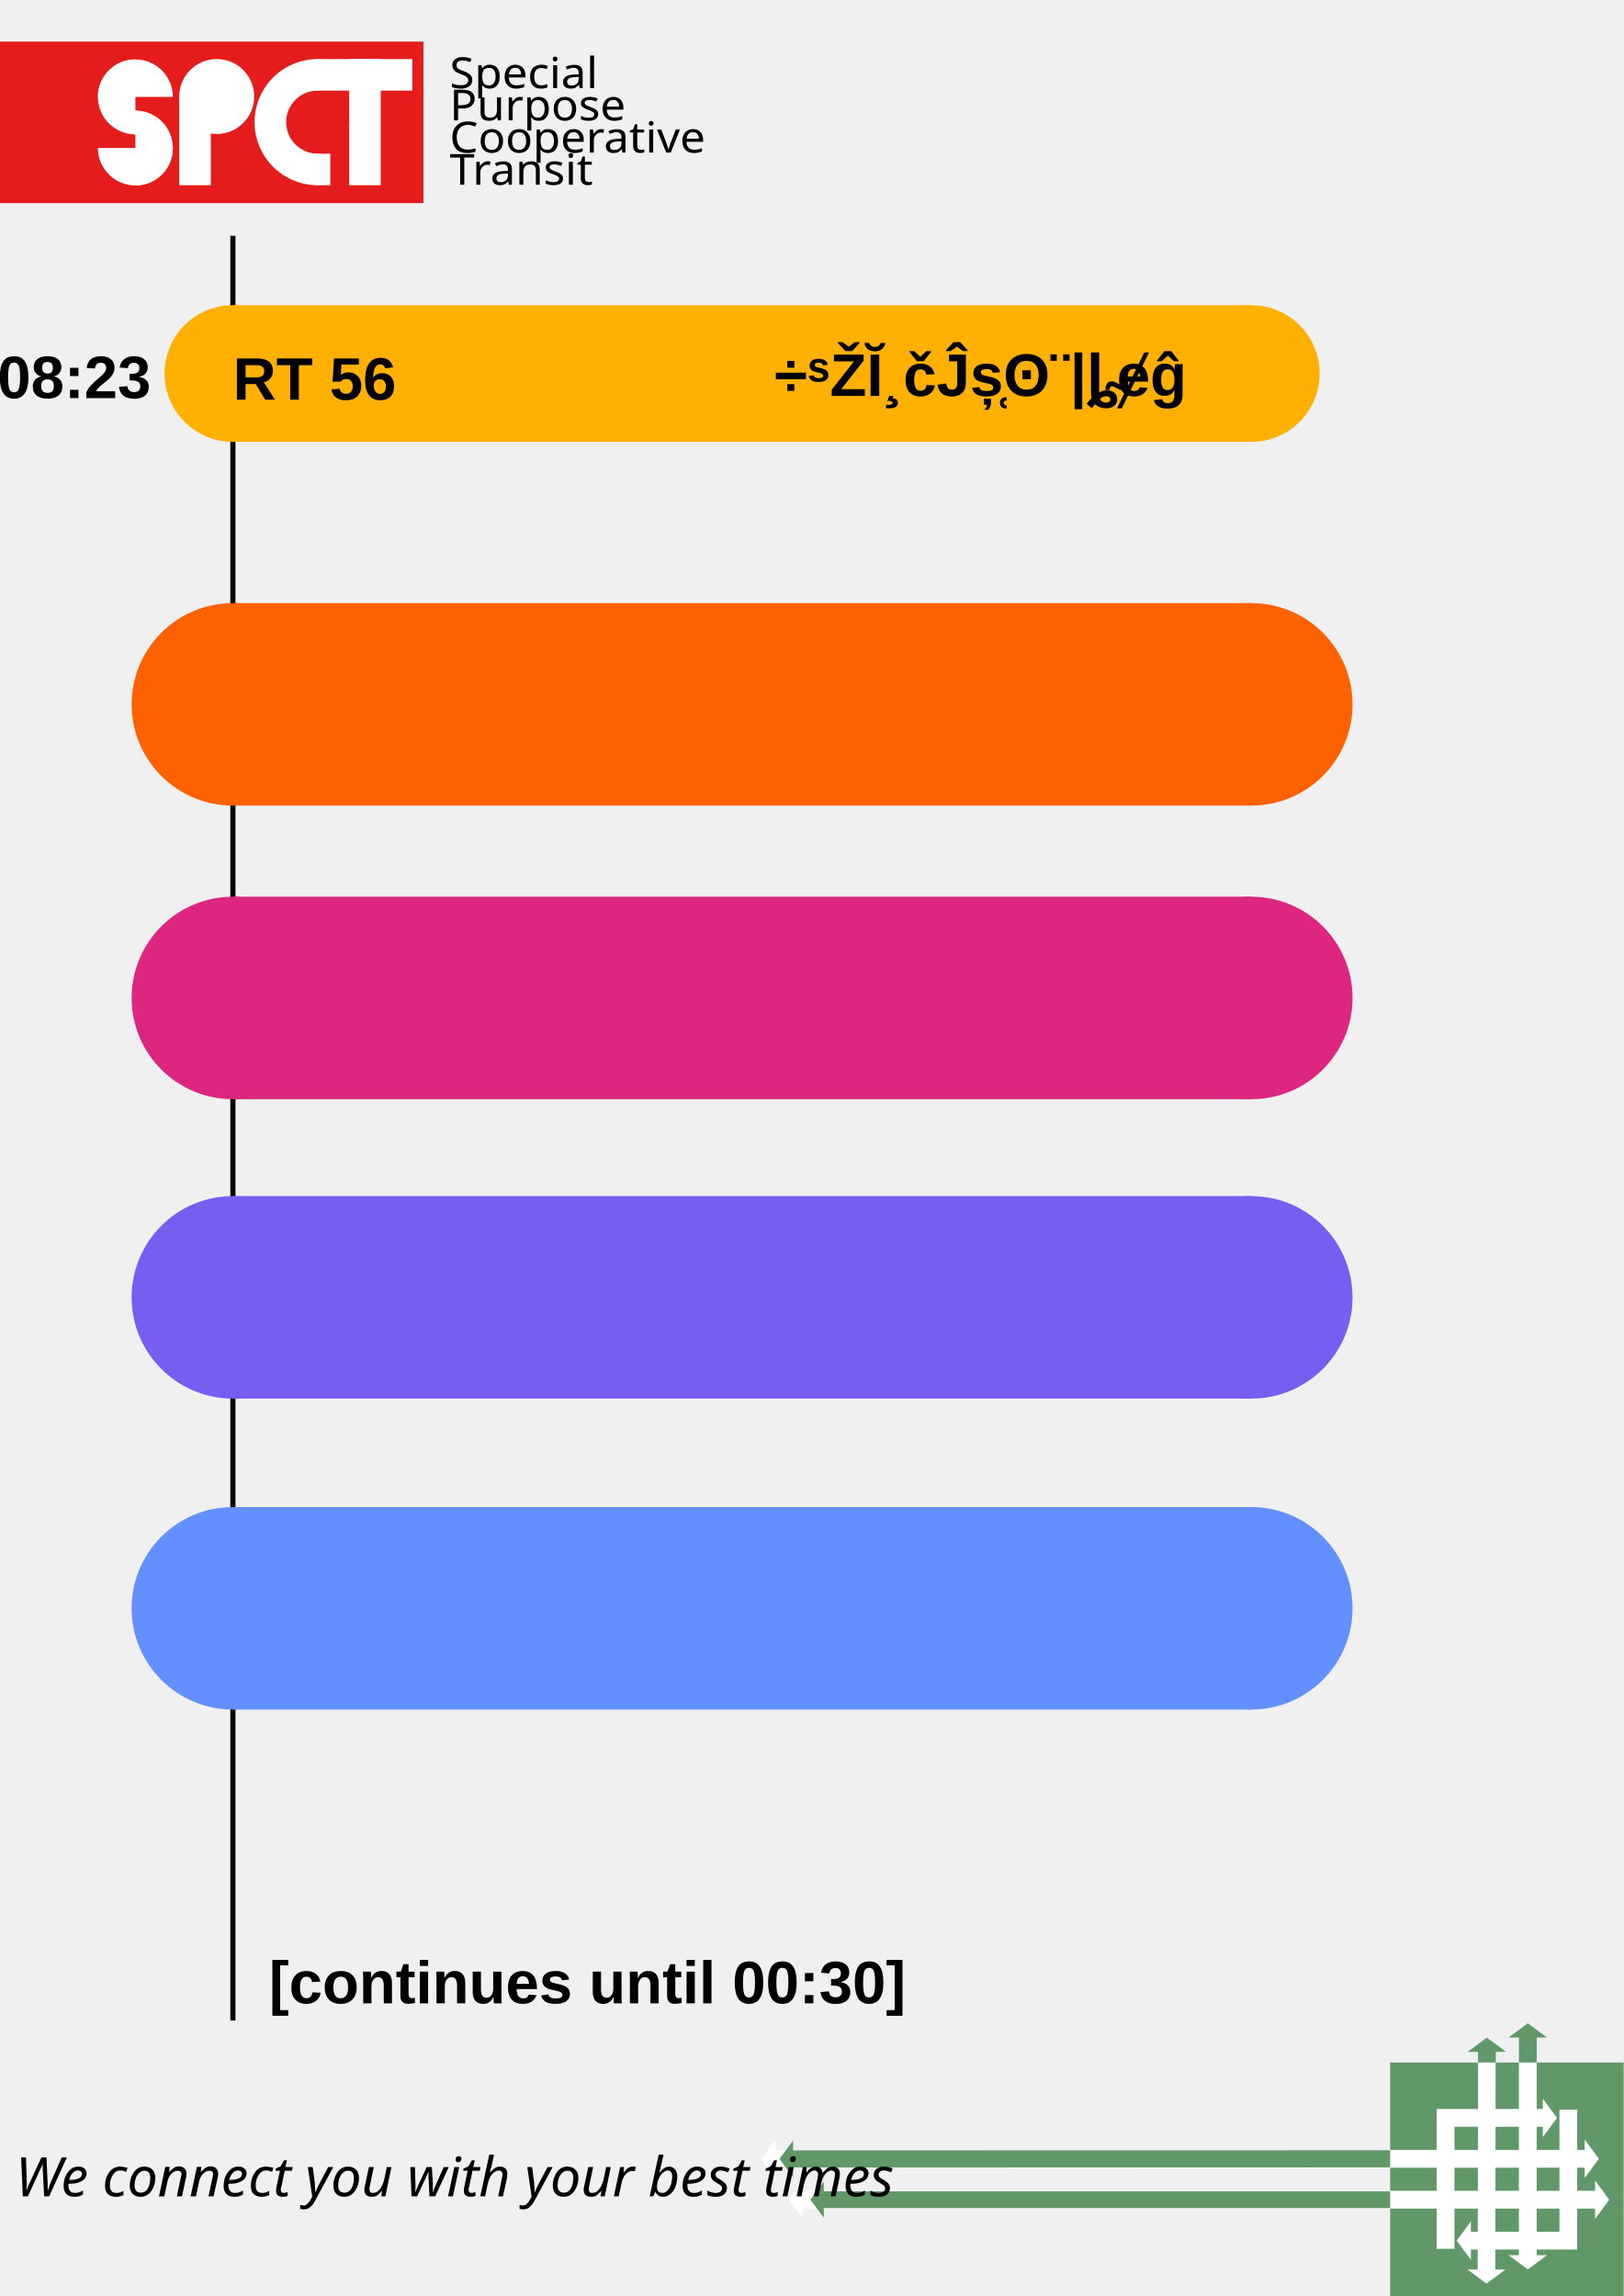
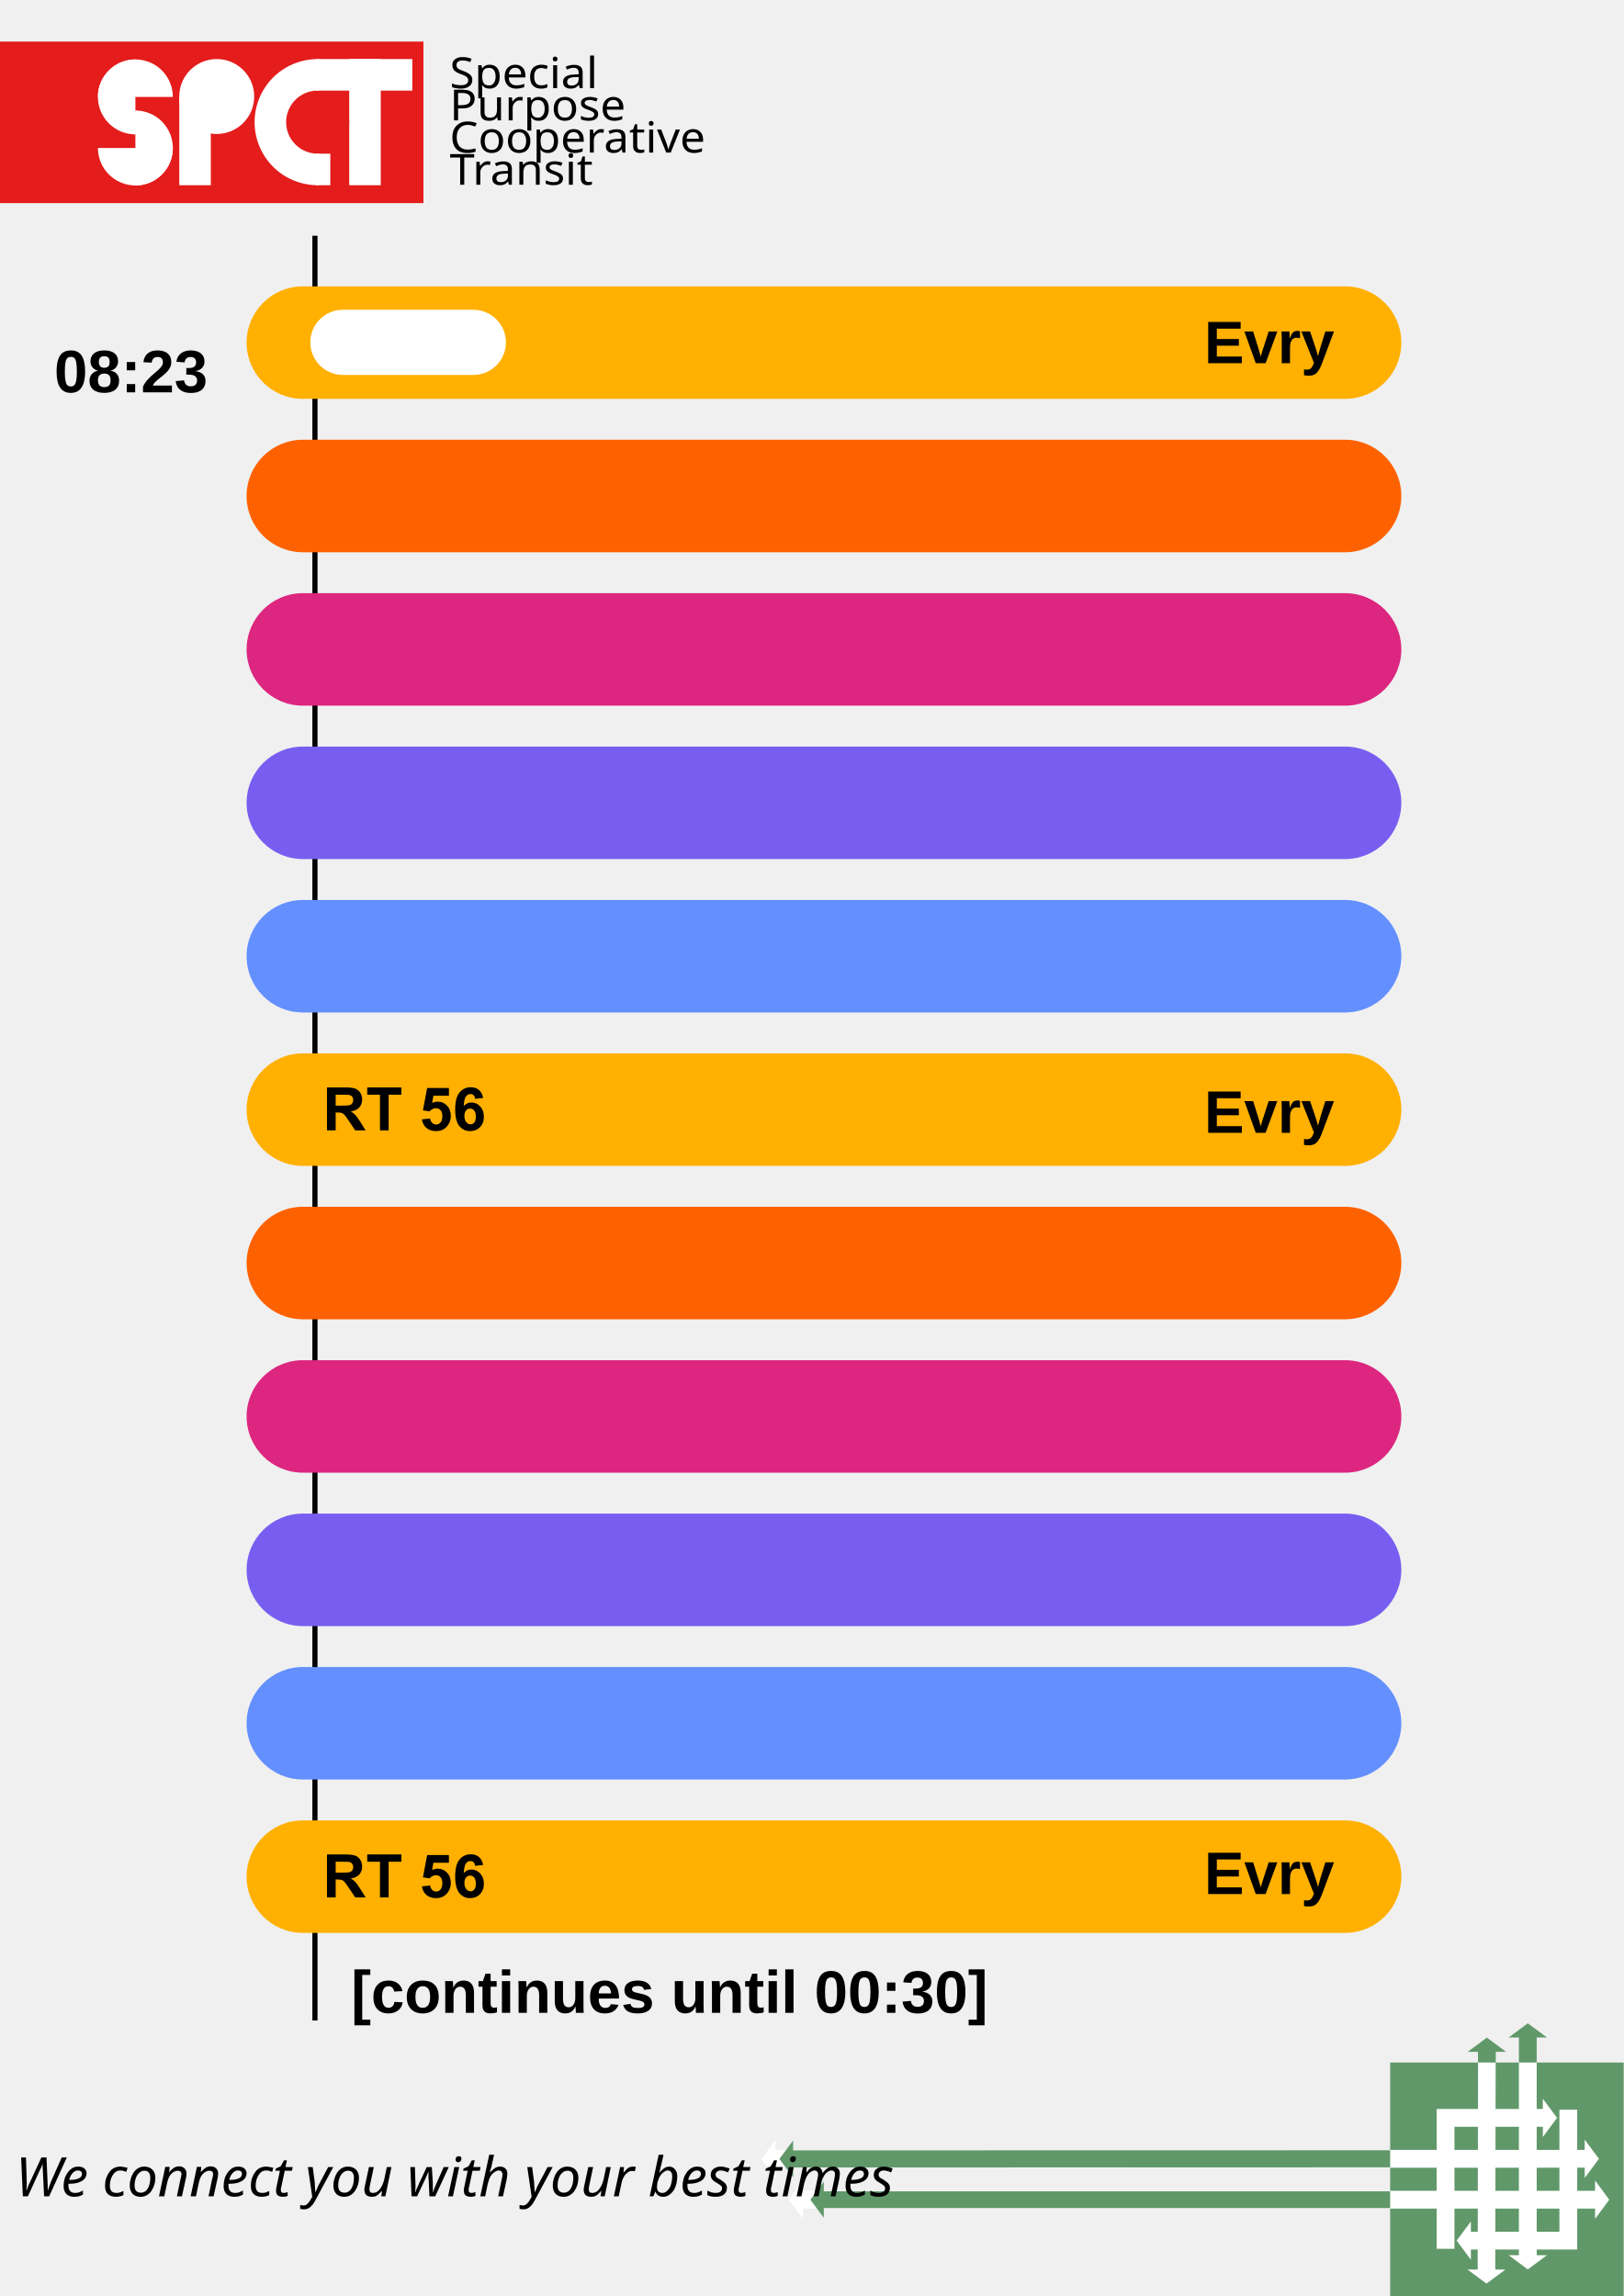
- <svg xmlns="http://www.w3.org/2000/svg" xmlns:xlink="http://www.w3.org/1999/xlink" width="210mm" height="297mm" viewBox="0 0 210 297" version="1.1" id="svg1">
+ <svg xmlns="http://www.w3.org/2000/svg" width="210mm" height="297mm" viewBox="0 0 210 297" version="1.1" id="svg1">
  <defs id="defs1">
    <rect x="167.5" y="889.5" width="333.5" height="48" id="rect20" />
    <rect x="113.844" y="169" width="138.656" height="34.5" id="rect19" />
    <rect x="82.093" y="172.212" width="164.407" height="43.809" id="rect18" />
    <rect x="133.898" y="155.887" width="224.602" height="40.363" id="rect17" />
-     <linearGradient id="swatch44">
+     <linearGradient id="swatch44" gradientTransform="scale(0.2645833)">
      <stop style="stop-color:#648fff;stop-opacity:1;" offset="0" id="stop44" />
    </linearGradient>
    <linearGradient id="swatch39">
      <stop style="stop-color:#785ef0;stop-opacity:1;" offset="0" id="stop39" />
    </linearGradient>
    <linearGradient id="swatch34">
      <stop style="stop-color:#dc267f;stop-opacity:1;" offset="0" id="stop34" />
    </linearGradient>
-     <linearGradient id="swatch28">
+     <linearGradient id="swatch28" gradientTransform="translate(31.83883,618.7959)">
      <stop style="stop-color:#fe6100;stop-opacity:1;" offset="0" id="stop28" />
    </linearGradient>
-     <linearGradient id="swatch23">
+     <linearGradient id="swatch23" gradientTransform="translate(0,731.7846)">
      <stop style="stop-color:#ffb000;stop-opacity:1;" offset="0" id="stop23" />
    </linearGradient>
    <marker style="overflow:visible" id="Triangle" refX="0" refY="0" orient="auto-start-reverse" markerWidth="0.15" markerHeight="0.35" viewBox="0 0 1 1" preserveAspectRatio="none">
      <path transform="scale(0.5)" style="fill:context-stroke;fill-rule:evenodd;stroke:context-stroke;stroke-width:1pt" d="M 5.77,0 -2.88,5 V -5 Z" id="path135" />
    </marker>
    <rect x="638.89" y="353.353" width="85.066" height="83.877" id="rect5" />
    <rect x="0" y="0" width="170.728" height="81.051" id="rect4" />
    <rect x="540.142" y="136.66" width="582.378" height="458.805" id="rect3" />
    <rect x="458.645" y="136.66" width="593.085" height="451.666" id="rect1" />
-     <linearGradient xlink:href="#swatch23" id="linearGradient23" x1="17.025" y1="52.572" x2="43.217" y2="52.572" gradientUnits="userSpaceOnUse" gradientTransform="matrix(0.675,0,0,0.675,9.789415,12.82961)" />
-     <linearGradient xlink:href="#swatch23" id="linearGradient24" x1="30.121" y1="52.572" x2="161.832" y2="52.572" gradientUnits="userSpaceOnUse" gradientTransform="matrix(1,0,0,0.7821428,0,8.600066)" />
-     <linearGradient xlink:href="#swatch28" id="linearGradient28" x1="17.025" y1="91.112" x2="43.217" y2="91.112" gradientUnits="userSpaceOnUse" />
-     <linearGradient xlink:href="#swatch28" id="linearGradient29" x1="148.735" y1="91.112" x2="174.928" y2="91.112" gradientUnits="userSpaceOnUse" />
-     <linearGradient xlink:href="#swatch28" id="linearGradient30" x1="30.121" y1="91.112" x2="161.832" y2="91.112" gradientUnits="userSpaceOnUse" />
-     <linearGradient xlink:href="#swatch34" id="linearGradient34" x1="148.735" y1="129.091" x2="174.928" y2="129.091" gradientUnits="userSpaceOnUse" />
-     <linearGradient xlink:href="#swatch34" id="linearGradient35" x1="30.121" y1="129.091" x2="161.832" y2="129.091" gradientUnits="userSpaceOnUse" />
-     <linearGradient xlink:href="#swatch34" id="linearGradient36" x1="17.025" y1="129.091" x2="43.217" y2="129.091" gradientUnits="userSpaceOnUse" />
-     <linearGradient xlink:href="#swatch39" id="linearGradient39" x1="30.121" y1="167.819" x2="161.832" y2="167.819" gradientUnits="userSpaceOnUse" />
-     <linearGradient xlink:href="#swatch39" id="linearGradient40" x1="148.735" y1="167.819" x2="174.928" y2="167.819" gradientUnits="userSpaceOnUse" />
-     <linearGradient xlink:href="#swatch39" id="linearGradient41" x1="17.025" y1="167.819" x2="43.217" y2="167.819" gradientUnits="userSpaceOnUse" />
-     <linearGradient xlink:href="#swatch44" id="linearGradient44" x1="30.121" y1="208.043" x2="161.832" y2="208.043" gradientUnits="userSpaceOnUse" />
-     <linearGradient xlink:href="#swatch44" id="linearGradient45" x1="148.735" y1="208.043" x2="174.928" y2="208.043" gradientUnits="userSpaceOnUse" />
-     <linearGradient xlink:href="#swatch44" id="linearGradient46" x1="17.025" y1="208.043" x2="43.217" y2="208.043" gradientUnits="userSpaceOnUse" />
-     <linearGradient xlink:href="#swatch23" id="linearGradient47" gradientUnits="userSpaceOnUse" gradientTransform="matrix(0.675,0,0,0.675,141.4998,12.82961)" x1="17.025" y1="52.572" x2="43.217" y2="52.572" />
+     <filter style="color-interpolation-filters:sRGB;" id="filter64" x="0" y="0" width="1.02" height="1.07">
+       <feFlood result="flood" in="SourceGraphic" flood-opacity="0.502" flood-color="rgb(0,0,0)" id="feFlood63" />
+       <feGaussianBlur result="blur" in="SourceGraphic" stdDeviation="0" id="feGaussianBlur63" />
+       <feOffset result="offset" in="blur" dx="1.5" dy="1.5" id="feOffset63" />
+       <feComposite result="comp1" operator="in" in="flood" in2="offset" id="feComposite63" />
+       <feComposite result="comp2" operator="over" in="SourceGraphic" in2="comp1" id="feComposite64" />
+     </filter>
+     <rect x="133.898" y="155.887" width="224.602" height="40.363" id="rect79" />
+     <rect x="133.898" y="155.887" width="224.602" height="40.363" id="rect80" />
  </defs>
  <g id="layer1">
    <text xml:space="preserve" transform="scale(0.2645833)" id="text1" style="font-size:40px;line-height:1.25;font-family:Bahnschrift;-inkscape-font-specification:'Bahnschrift, @wght=700,wdth=87';font-variation-settings:'wdth' 87, 'wght' 700;letter-spacing:0px;word-spacing:0px;white-space:pre;shape-inside:url(#rect1);display:inline" />
    <text xml:space="preserve" style="font-size:10.583px;line-height:1.25;font-family:Bahnschrift;-inkscape-font-specification:'Bahnschrift, @wght=700,wdth=87';font-variation-settings:'wdth' 87, 'wght' 700;letter-spacing:0px;word-spacing:0px;stroke-width:0.265" x="212.323" y="65.633" id="text2">
      <tspan id="tspan2" style="stroke-width:0.265" x="212.323" y="65.633" />
    </text>
    <path style="fill:none;fill-opacity:1;stroke:none;stroke-width:0.265;stroke-linecap:butt;stroke-linejoin:miter;stroke-dasharray:none;stroke-opacity:1" d="M 100.948,18.378 183.271,160.936 H 297 V 18.378 Z" id="path3" />
    <text xml:space="preserve" id="text4" style="font-weight:bold;font-size:2.822px;line-height:1.25;font-family:'Liberation Serif';-inkscape-font-specification:'Liberation Serif, Bold';letter-spacing:0px;word-spacing:0px;white-space:pre-wrap;shape-inside:url(#path4);display:none">
-       <tspan x="11.88" y="4.067" id="tspan5">Metro GmbH
+       <tspan x="11.88" y="4.067" id="tspan1">Metro GmbH
</tspan>
-       <tspan x="13.918" y="7.595" id="tspan7">MPleicherwall 19
+       <tspan x="13.918" y="7.595" id="tspan3">MPleicherwall 19
</tspan>
-       <tspan x="15.955" y="11.123" id="tspan8">G-335 Hame
+       <tspan x="15.955" y="11.123" id="tspan4">G-335 Hame
</tspan>
    </text>
    <text xml:space="preserve" style="font-size:2.117px;line-height:1.25;font-family:Bahnschrift;-inkscape-font-specification:'Bahnschrift, @wght=700,wdth=87';font-variation-settings:'wdth' 87, 'wght' 700;letter-spacing:0px;word-spacing:0px;display:none;stroke-width:0.265" x="6.06" y="-6.956" id="text6" transform="rotate(59.8814)">
      <tspan id="tspan6" style="font-style:normal;font-variant:normal;font-weight:bold;font-stretch:normal;font-size:2.117px;font-family:'Liberation Serif';-inkscape-font-specification:'Liberation Serif Bold';stroke-width:0.265" x="0" y="0">Metro GmbH</tspan>
    </text>
    <text xml:space="preserve" transform="scale(0.2645833)" id="text5" style="font-size:66.667px;line-height:1.25;font-family:Bahnschrift;-inkscape-font-specification:'Bahnschrift, @wght=700,wdth=87';font-variation-settings:'wdth' 87, 'wght' 700;letter-spacing:0px;word-spacing:0px;white-space:pre;shape-inside:url(#rect5);display:inline" />
    <path style="display:none;fill:none;stroke:#000000;stroke-width:0.265px;stroke-linecap:butt;stroke-linejoin:miter;stroke-opacity:1" d="M 183.271,160.936 92.955,4.504" id="path29" />
    <path style="display:none;fill:none;stroke:#000000;stroke-width:0.265px;stroke-linecap:butt;stroke-linejoin:miter;stroke-opacity:1" d="M 297,160.936 V 6.922" id="path30" />
    <path style="display:none;fill:none;stroke:#000000;stroke-width:0.265px;stroke-linecap:butt;stroke-linejoin:miter;stroke-opacity:1" d="M 297,18.378 H 82.55" id="path31" />
  </g>
  <g id="layer5">
    <path style="font-variation-settings:'wdth' 87, 'wght' 700;display:none;fill:none;stroke:#db0000;stroke-width:10.131;stroke-linejoin:miter;stroke-dasharray:none;stroke-opacity:1" id="path1-4" d="m 100.712,55.94 -73.882,0 36.941,-63.984 z" transform="matrix(0.1487758,0,0,0.1487758,-1.151763,4.277878)" />
    <path style="display:inline;fill:none;stroke:none;stroke-width:0.265px;stroke-linecap:butt;stroke-linejoin:miter;stroke-opacity:1" d="M 10.047,1.574 16.849,13.354 H 35.886 L 35.878,1.574 Z" id="path4" />
  </g>
  <g id="layer3" transform="matrix(2,0,0,2,-269.875,-197.3792)" style="stroke-width:1.15;stroke-dasharray:none">
    <rect style="display:none;fill:#61986a;fill-opacity:1;stroke:none;stroke-width:1.048;stroke-dasharray:none;stroke-opacity:1" id="rect14" width="148.5" height="13.694" x="134.938" y="189.995" />
    <rect style="display:inline;fill:#61986a;fill-opacity:1;stroke:none;stroke-width:0.38;stroke-dasharray:none;stroke-opacity:1" id="rect2" height="15.102" x="224.835" y="232.088" width="15.102" />
    <path style="fill:none;stroke:#ffffff;stroke-width:1.15;stroke-linecap:butt;stroke-linejoin:miter;stroke-dasharray:none;stroke-opacity:1;marker-end:url(#Triangle)" d="m 228.418,244.136 -2e-5,-8.467 h 6.596" id="path9" />
    <path style="display:inline;fill:none;stroke:#ffffff;stroke-width:1.15;stroke-linecap:butt;stroke-linejoin:miter;stroke-dasharray:none;stroke-opacity:1;marker-end:url(#Triangle)" d="m 236.355,235.141 v 8.467 h -6.606" id="path10" />
    <path style="display:inline;fill:none;stroke:#ffffff;stroke-width:1.15;stroke-linecap:butt;stroke-linejoin:miter;stroke-dasharray:none;stroke-opacity:1;marker-start:url(#Triangle);marker-end:url(#Triangle)" d="m 184.787,238.324 52.935,-0.008" id="path11" />
    <path style="display:inline;fill:none;stroke:#ffffff;stroke-width:1.15;stroke-linecap:butt;stroke-linejoin:miter;stroke-dasharray:none;stroke-opacity:1;marker-start:url(#Triangle);marker-end:url(#Triangle)" d="m 186.555,240.961 51.837,0" id="path12" />
    <path style="fill:none;stroke:#ffffff;stroke-width:1.15;stroke-linecap:butt;stroke-linejoin:miter;stroke-dasharray:none;stroke-opacity:1;marker-end:url(#Triangle)" d="m 233.736,231.628 v 13.229" id="path13" />
    <path style="fill:none;stroke:#ffffff;stroke-width:1.137;stroke-linecap:butt;stroke-linejoin:miter;stroke-dasharray:none;stroke-opacity:1;marker-end:url(#Triangle)" d="m 231.09,231.642 -0.005,2.491 -0.022,11.648" id="path14" />
    <path style="fill:none;stroke:#61986a;stroke-width:1.15;stroke-linecap:butt;stroke-linejoin:miter;stroke-dasharray:none;stroke-opacity:1;marker-start:url(#Triangle)" d="m 233.736,230.164 v 1.924" id="path15" />
    <path style="fill:none;stroke:#61986a;stroke-width:1.15;stroke-linecap:butt;stroke-linejoin:miter;stroke-dasharray:none;stroke-opacity:1;marker-start:url(#Triangle)" d="m 231.09,231.09 -3e-5,0.998" id="path16" />
    <path style="fill:none;stroke:#61986a;stroke-width:1.109;stroke-linecap:butt;stroke-linejoin:miter;stroke-dasharray:none;stroke-opacity:1;marker-start:url(#Triangle)" d="m 185.929,238.324 38.906,-0.008" id="path2" />
    <path style="fill:none;stroke:#61986a;stroke-width:1.087;stroke-linecap:butt;stroke-linejoin:miter;stroke-dasharray:none;stroke-opacity:1;marker-start:url(#Triangle)" d="m 187.92,240.961 36.915,0" id="path5" />
    <path style="display:none;fill:none;stroke:#ffffff;stroke-width:1.15;stroke-linecap:butt;stroke-linejoin:miter;stroke-dasharray:none;stroke-opacity:1;marker-start:url(#Triangle);marker-end:url(#Triangle)" d="m 268.548,194.824 12.043,-0.008" id="path6" />
    <path style="display:none;fill:none;stroke:#ffffff;stroke-width:1.15;stroke-linecap:butt;stroke-linejoin:miter;stroke-dasharray:none;stroke-opacity:1;marker-start:url(#Triangle);marker-end:url(#Triangle)" d="m 268.56,197.461 h 12.666" id="path7" />
    <path style="display:none;fill:none;stroke:#000000;stroke-width:0.132px;stroke-linecap:butt;stroke-linejoin:miter;stroke-opacity:1" d="m 183.529,117.387 35.414,61.339 20.822,36.066" id="path8" />
    <text xml:space="preserve" style="font-size:3.528px;line-height:1.25;font-family:Bahnschrift;-inkscape-font-specification:'Bahnschrift, @wght=700,wdth=87';font-variation-settings:'wdth' 87, 'wght' 700;letter-spacing:0px;word-spacing:0px;stroke-width:0.152" x="135.93" y="240.746" id="text9">
      <tspan id="tspan9" style="font-style:italic;font-variant:normal;font-weight:normal;font-stretch:normal;font-size:3.528px;font-family:Amiri;-inkscape-font-specification:'Amiri, Italic';font-variant-ligatures:normal;font-variant-caps:normal;font-variant-numeric:normal;font-variant-east-asian:normal;stroke-width:0.152" x="135.93" y="240.746">We connect you with your best times</tspan>
    </text>
  </g>
  <g id="layer2" style="fill:#000000;fill-opacity:1">
-     <path style="fill:none;fill-opacity:1;stroke:#000000;stroke-width:0.665;stroke-linecap:butt;stroke-linejoin:miter;stroke-opacity:1;stroke-dasharray:none" d="M 30.121,30.495 V 261.363" id="path18" />
-     <circle style="fill:url(#linearGradient28);fill-opacity:1;fill-rule:nonzero;stroke-width:0.665;stroke-dasharray:none" id="circle25" cx="30.121" cy="91.112" r="13.096" />
-     <circle style="fill:url(#linearGradient29);fill-opacity:1;fill-rule:nonzero;stroke-width:0.665;stroke-dasharray:none" id="circle26" cx="161.832" cy="91.112" r="13.096" />
-     <rect style="fill:url(#linearGradient30);fill-opacity:1;fill-rule:nonzero;stroke-width:0.665;stroke-dasharray:none" id="rect26" width="131.71" height="26.192" x="30.121" y="78.016" />
-     <circle style="fill:url(#linearGradient36);fill-opacity:1;fill-rule:nonzero;stroke-width:0.665;stroke-dasharray:none" id="circle30" cx="30.121" cy="129.091" r="13.096" />
-     <circle style="fill:url(#linearGradient34);fill-opacity:1;fill-rule:nonzero;stroke-width:0.665;stroke-dasharray:none" id="circle31" cx="161.832" cy="129.091" r="13.096" />
-     <rect style="fill:url(#linearGradient35);fill-opacity:1;fill-rule:nonzero;stroke-width:0.665;stroke-dasharray:none" id="rect32" width="131.71" height="26.192" x="30.121" y="115.995" />
-     <circle style="fill:url(#linearGradient41);fill-opacity:1;fill-rule:nonzero;stroke-width:0.665;stroke-dasharray:none" id="circle36" cx="30.121" cy="167.819" r="13.096" />
-     <circle style="fill:url(#linearGradient40);fill-opacity:1;fill-rule:nonzero;stroke-width:0.665;stroke-dasharray:none" id="circle37" cx="161.832" cy="167.819" r="13.096" />
-     <rect style="fill:url(#linearGradient39);fill-opacity:1;fill-rule:nonzero;stroke-width:0.665;stroke-dasharray:none" id="rect37" width="131.71" height="26.192" x="30.121" y="154.722" />
-     <circle style="fill:url(#linearGradient46);fill-opacity:1;fill-rule:nonzero;stroke-width:0.665;stroke-dasharray:none" id="circle41" cx="30.121" cy="208.043" r="13.096" />
-     <circle style="fill:url(#linearGradient45);fill-opacity:1;fill-rule:nonzero;stroke-width:0.665;stroke-dasharray:none" id="circle42" cx="161.832" cy="208.043" r="13.096" />
-     <rect style="fill:url(#linearGradient44);fill-opacity:1;fill-rule:nonzero;stroke-width:0.665;stroke-dasharray:none" id="rect42" width="131.71" height="26.192" x="30.121" y="194.946" />
-     <g id="g17">
-       <circle style="fill:url(#linearGradient23);fill-opacity:1;fill-rule:nonzero;stroke-width:0.449;stroke-dasharray:none" id="path23" cx="30.121" cy="48.316" r="8.84" />
-       <rect style="fill:url(#linearGradient24);fill-opacity:1;fill-rule:nonzero;stroke-width:0.588;stroke-dasharray:none" id="rect23" width="131.71" height="17.68" x="30.121" y="39.476" />
-       <circle style="fill:url(#linearGradient47);fill-opacity:1;fill-rule:nonzero;stroke-width:0.449;stroke-dasharray:none" id="circle46" cx="161.832" cy="48.316" r="8.84" />
-     </g>
+     <path style="fill:none;fill-opacity:1;stroke:#000000;stroke-width:0.665;stroke-linecap:butt;stroke-linejoin:miter;stroke-dasharray:none;stroke-opacity:1" d="M 40.734,30.495 V 261.363" id="path18" />
+     <rect style="display:inline;mix-blend-mode:normal;fill:url(#swatch23);fill-opacity:1;fill-rule:nonzero;stroke-width:0.588;stroke-dasharray:none" id="rect66" width="149.345" height="14.552" x="31.894" y="37.042" ry="7.276" />
+     <rect style="display:inline;mix-blend-mode:normal;fill:url(#swatch28);fill-opacity:1;fill-rule:nonzero;stroke-width:0.588;stroke-dasharray:none" id="rect68" width="149.345" height="14.552" x="31.894" y="56.885" ry="7.276" />
+     <rect style="display:inline;mix-blend-mode:normal;fill:url(#swatch34);fill-opacity:1;fill-rule:nonzero;stroke-width:0.588;stroke-dasharray:none" id="rect69" width="149.345" height="14.552" x="31.894" y="76.729" ry="7.276" />
+     <rect style="display:inline;mix-blend-mode:normal;fill:url(#swatch39);fill-opacity:1;fill-rule:nonzero;stroke-width:0.588;stroke-dasharray:none" id="rect70" width="149.345" height="14.552" x="31.894" y="96.573" ry="7.276" />
+     <rect style="display:inline;mix-blend-mode:normal;fill:url(#swatch44);fill-opacity:1;fill-rule:nonzero;stroke-width:0.588;stroke-dasharray:none" id="rect71" width="149.345" height="14.552" x="31.894" y="116.417" ry="7.276" />
+     <rect style="display:inline;mix-blend-mode:normal;fill:url(#swatch23);fill-opacity:1;fill-rule:nonzero;stroke-width:0.588;stroke-dasharray:none" id="rect72" width="149.345" height="14.552" x="31.894" y="136.26" ry="7.276" />
+     <rect style="display:inline;mix-blend-mode:normal;fill:url(#swatch28);fill-opacity:1;fill-rule:nonzero;stroke-width:0.588;stroke-dasharray:none" id="rect73" width="149.345" height="14.552" x="31.894" y="156.104" ry="7.276" />
+     <rect style="display:inline;mix-blend-mode:normal;fill:url(#swatch34);fill-opacity:1;fill-rule:nonzero;stroke-width:0.588;stroke-dasharray:none" id="rect74" width="149.345" height="14.552" x="31.894" y="175.948" ry="7.276" />
+     <rect style="display:inline;mix-blend-mode:normal;fill:url(#swatch39);fill-opacity:1;fill-rule:nonzero;stroke-width:0.588;stroke-dasharray:none" id="rect75" width="149.345" height="14.552" x="31.894" y="195.792" ry="7.276" />
+     <rect style="display:inline;mix-blend-mode:normal;fill:url(#swatch44);fill-opacity:1;fill-rule:nonzero;stroke-width:0.588;stroke-dasharray:none" id="rect76" width="149.345" height="14.552" x="31.894" y="215.635" ry="7.276" />
+     <rect style="display:inline;mix-blend-mode:normal;fill:url(#swatch23);fill-opacity:1;fill-rule:nonzero;stroke-width:0.588;stroke-dasharray:none" id="rect77" width="149.345" height="14.552" x="31.894" y="235.479" ry="7.276" />
  </g>
-   <rect style="display:inline;fill:#e41c1c;fill-opacity:1;stroke:none;stroke-width:0.704;stroke-dasharray:none;stroke-opacity:1" id="rect203" width="54.765" height="20.89" x="0" y="5.381" />
-   <path style="display:inline;fill:#ffffff;fill-opacity:1;stroke:none;stroke-width:8.986;stroke-dasharray:none;stroke-opacity:1" id="path204" d="m -17.381,17.51 a 4.846,4.846 0 0 1 4.846,-4.846 4.846,4.846 0 0 1 4.846,4.846 h -4.846 z" transform="rotate(-90)" />
-   <path style="display:inline;fill:#ffffff;fill-opacity:1;stroke:none;stroke-width:8.986;stroke-dasharray:none;stroke-opacity:1" id="path205" d="m 14.297,-17.51 a 4.846,4.846 0 0 1 4.846,-4.846 4.846,4.846 0 0 1 4.846,4.846 H 19.143 Z" transform="rotate(90)" />
-   <rect style="fill:#ffffff;fill-opacity:1;stroke-width:0.031;stroke-linejoin:bevel" id="rect6-1" width="0.397" height="3.084" x="-17.708" y="14.297" transform="scale(-1,1)" />
-   <path style="display:inline;fill:#ffffff;fill-opacity:1;stroke:none;stroke-width:8.986;stroke-dasharray:none;stroke-opacity:1" id="path206" d="M 12.664,12.536 A 4.846,4.846 0 0 1 17.51,7.69 4.846,4.846 0 0 1 22.356,12.536 H 17.51 Z" />
-   <path style="display:inline;fill:#ffffff;fill-opacity:1;stroke:none;stroke-width:8.986;stroke-dasharray:none;stroke-opacity:1" id="path207" d="m -22.356,-19.143 a 4.846,4.846 0 0 1 4.846,-4.846 4.846,4.846 0 0 1 4.846,4.846 h -4.846 z" transform="scale(-1)" />
-   <text xml:space="preserve" style="font-style:italic;font-size:5.694px;line-height:0.75;font-family:Amiri;-inkscape-font-specification:'Amiri, Italic';letter-spacing:0px;word-spacing:0px;display:inline;stroke-width:0.712" x="56.725" y="11.691" id="text211" transform="scale(1.025191,0.9754277)">
-     <tspan id="tspan207" style="font-style:normal;font-variant:normal;font-weight:normal;font-stretch:normal;font-size:5.694px;line-height:0.75;font-family:Amiri;-inkscape-font-specification:Amiri;fill:#000000;fill-opacity:1;stroke-width:0.712" x="56.725" y="11.691">Special</tspan>
-     <tspan style="font-style:normal;font-variant:normal;font-weight:normal;font-stretch:normal;font-size:5.694px;line-height:0.75;font-family:Amiri;-inkscape-font-specification:Amiri;fill:#000000;fill-opacity:1;stroke-width:0.712" x="56.725" y="15.961" id="tspan208">Purpose</tspan>
-     <tspan style="font-style:normal;font-variant:normal;font-weight:normal;font-stretch:normal;font-size:5.694px;line-height:0.75;font-family:Amiri;-inkscape-font-specification:Amiri;fill:#000000;fill-opacity:1;stroke-width:0.712" x="56.725" y="20.231" id="tspan209">Cooperative</tspan>
-     <tspan style="font-style:normal;font-variant:normal;font-weight:normal;font-stretch:normal;font-size:5.694px;line-height:0.75;font-family:Amiri;-inkscape-font-specification:Amiri;fill:#000000;fill-opacity:1;stroke-width:0.712" x="56.725" y="24.502" id="tspan210">Transit</tspan>
-     <tspan style="font-style:normal;font-variant:normal;font-weight:normal;font-stretch:normal;font-size:5.694px;line-height:0.75;font-family:Amiri;-inkscape-font-specification:Amiri;fill:#000000;fill-opacity:1;stroke-width:0.712" x="56.725" y="28.772" id="tspan211" />
+   <rect style="fill:#ffffff;fill-opacity:1;stroke:#ffffff;stroke-width:0.165;stroke-linejoin:bevel" id="rect81" width="25.135" height="8.268" x="40.217" y="40.151" ry="4.134" />
+   <text xml:space="preserve" transform="matrix(0.2645833,0,0,0.2645833,119.982,-1.582738)" id="text17" style="font-weight:bold;font-size:29.333px;line-height:1.25;font-family:Arial;-inkscape-font-specification:'Arial, Bold';letter-spacing:0px;word-spacing:0px;white-space:pre;shape-inside:url(#rect17);shape-padding:1.25;display:inline">
+     <tspan x="135.148" y="183.559" id="tspan5">Evry</tspan>
  </text>
-   <rect style="display:inline;fill:#ffffff;fill-opacity:1;stroke:none;stroke-width:1.824;stroke-dasharray:none;stroke-opacity:1" id="rect211" width="4.08" height="16.32" x="45.166" y="7.64" />
-   <path style="display:inline;fill:#ffffff;fill-opacity:1;stroke:none;stroke-width:4.393;stroke-linecap:round;stroke-linejoin:miter;stroke-miterlimit:4;stroke-dasharray:none;stroke-opacity:1;paint-order:normal" id="path212" d="m 41.087,23.959 a 8.16,8.16 0 0 1 -7.067,-4.08 8.16,8.16 0 0 1 -10e-7,-8.16 8.16,8.16 0 0 1 7.067,-4.08 v 8.16 z" />
-   <ellipse style="display:inline;fill:#e41c1c;fill-opacity:1;stroke:none;stroke-width:2.197;stroke-linecap:round;stroke-linejoin:miter;stroke-miterlimit:4;stroke-dasharray:none;stroke-opacity:1;paint-order:normal" id="ellipse212" cx="41.087" cy="15.799" rx="4.08" ry="4.08" />
-   <rect style="display:inline;fill:#ffffff;fill-opacity:1;stroke:none;stroke-width:1.726;stroke-dasharray:none;stroke-opacity:1" id="rect212" width="4.08" height="12.24" x="-11.72" y="41.087" transform="rotate(-90)" />
-   <rect style="fill:#ffffff;fill-opacity:1;stroke-width:0.033;stroke-linejoin:bevel" id="rect6-2" width="0.345" height="4.08" x="40.914" y="7.64" />
-   <rect style="display:inline;fill:#ffffff;fill-opacity:1;stroke:none;stroke-width:1.824;stroke-dasharray:none;stroke-opacity:1" id="rect213" width="4.08" height="11.424" x="23.185" y="12.536" />
-   <rect style="display:inline;fill:#ffffff;fill-opacity:1;stroke:none;stroke-width:1.726;stroke-dasharray:none;stroke-opacity:1" id="rect214" width="4.08" height="1.632" x="-23.959" y="41.087" transform="rotate(-90)" />
-   <rect style="fill:#ffffff;fill-opacity:1;stroke-width:0.034;stroke-linejoin:bevel" id="rect6-9" width="0.368" height="4.08" x="40.902" y="19.879" />
-   <circle style="display:inline;fill:#ffffff;fill-opacity:1;stroke:none;stroke-width:0.05;stroke-linejoin:bevel" id="path1" cx="28.031" cy="12.485" r="4.846" />
-   <text xml:space="preserve" transform="matrix(0.2645833,0,0,0.2645833,64.39912,2.645833)" id="text17" style="font-weight:bold;font-size:29.333px;line-height:1.25;font-family:Arial;-inkscape-font-specification:'Arial, Bold';letter-spacing:0px;word-spacing:0px;white-space:pre;shape-inside:url(#rect17);shape-padding:1.25;display:inline">
-     <tspan x="135.148" y="183.559" id="tspan10">÷ˢŽĬ¸čĴș̜ʘ¨|ȴ̴ɇĝ</tspan>
+   <text xml:space="preserve" transform="matrix(0.2645833,0,0,0.2645833,-14.70766,-1.806688)" id="text18" style="font-weight:bold;font-size:29.333px;line-height:1.25;font-family:Arial;-inkscape-font-specification:'Arial, Bold';letter-spacing:0px;word-spacing:0px;white-space:pre;shape-inside:url(#rect18);display:inline">
+     <tspan x="82.094" y="198.633" id="tspan7">08:23</tspan>
  </text>
-   <text xml:space="preserve" transform="matrix(0.2645833,0,0,0.2645833,-22.04654,-1.058333)" id="text18" style="font-weight:bold;font-size:29.333px;line-height:1.25;font-family:Arial;-inkscape-font-specification:'Arial, Bold';letter-spacing:0px;word-spacing:0px;white-space:pre;shape-inside:url(#rect18);display:inline">
-     <tspan x="82.094" y="198.633" id="tspan11">08:23</tspan>
+   <path d="m 42.291,46.949 v -5.556 h 2.361 q 0.891,0 1.292,0.152 0.405,0.148 0.648,0.531 0.243,0.383 0.243,0.875 0,0.625 -0.368,1.035 -0.368,0.405 -1.099,0.512 0.364,0.212 0.599,0.466 0.239,0.254 0.64,0.902 l 0.678,1.084 H 45.944 l -0.811,-1.209 q -0.432,-0.648 -0.591,-0.815 -0.159,-0.171 -0.337,-0.231 -0.178,-0.064 -0.565,-0.064 h -0.227 v 2.319 z m 1.122,-3.206 h 0.83 q 0.807,0 1.008,-0.068 0.201,-0.068 0.315,-0.235 0.114,-0.167 0.114,-0.417 0,-0.28 -0.152,-0.451 -0.148,-0.174 -0.421,-0.22 -0.136,-0.019 -0.819,-0.019 h -0.875 z m 5.73,3.206 V 42.333 h -1.648 v -0.94 h 4.415 v 0.94 h -1.645 v 4.616 z m 5.427,-1.429 1.061,-0.11 q 0.045,0.36 0.269,0.572 0.224,0.208 0.515,0.208 0.333,0 0.565,-0.269 0.231,-0.273 0.231,-0.819 0,-0.512 -0.231,-0.766 -0.227,-0.258 -0.595,-0.258 -0.459,0 -0.822,0.405 l -0.864,-0.125 0.546,-2.891 h 2.816 v 0.997 h -2.008 l -0.167,0.944 q 0.356,-0.178 0.728,-0.178 0.709,0 1.201,0.515 0.493,0.515 0.493,1.338 0,0.686 -0.398,1.224 -0.542,0.735 -1.504,0.735 -0.769,0 -1.254,-0.413 Q 54.664,46.218 54.569,45.52 Z m 7.909,-2.766 -1.031,0.114 q -0.038,-0.318 -0.197,-0.47 -0.159,-0.152 -0.413,-0.152 -0.337,0 -0.572,0.303 -0.231,0.303 -0.292,1.262 0.398,-0.47 0.989,-0.47 0.667,0 1.141,0.508 0.477,0.508 0.477,1.311 0,0.853 -0.5,1.368 -0.5,0.515 -1.285,0.515 -0.841,0 -1.383,-0.652 -0.542,-0.656 -0.542,-2.145 0,-1.527 0.565,-2.202 0.565,-0.675 1.467,-0.675 0.633,0 1.046,0.356 0.417,0.352 0.531,1.027 z m -2.414,2.323 q 0,0.519 0.239,0.803 0.239,0.28 0.546,0.28 0.296,0 0.493,-0.231 0.197,-0.231 0.197,-0.758 0,-0.542 -0.212,-0.792 -0.212,-0.254 -0.531,-0.254 -0.307,0 -0.519,0.243 -0.212,0.239 -0.212,0.709 z" id="text19" style="font-weight:bold;font-size:29.333px;line-height:1.25;font-family:Arial;-inkscape-font-specification:'Arial, Bold';letter-spacing:0px;word-spacing:0px;white-space:pre;fill:#ffffff;fill-opacity:1;stroke-width:0.265" aria-label="RT 56" />
+   <text xml:space="preserve" transform="matrix(0.2645833,0,0,0.2645833,1.087932,18.03466)" id="text20" style="font-weight:bold;font-size:29.333px;line-height:1.25;font-family:Arial;-inkscape-font-specification:'Arial, Bold';letter-spacing:0px;word-spacing:0px;white-space:pre;shape-inside:url(#rect20);display:inline">
+     <tspan x="167.5" y="915.922" id="tspan8">[continues until 00:30]</tspan>
  </text>
-   <text xml:space="preserve" transform="scale(0.2645833)" id="text19" style="font-weight:bold;font-size:29.333px;line-height:1.25;font-family:Arial;-inkscape-font-specification:'Arial, Bold';letter-spacing:0px;word-spacing:0px;white-space:pre;shape-inside:url(#rect19);display:inline">
-     <tspan x="113.844" y="195.422" id="tspan12">RT 56</tspan>
+   <g id="layer4">
+     <rect style="display:inline;fill:#e41c1c;fill-opacity:1;stroke:none;stroke-width:0.704;stroke-dasharray:none;stroke-opacity:1" id="rect203" width="54.765" height="20.89" x="0" y="5.381" />
+     <path style="display:inline;fill:#ffffff;fill-opacity:1;stroke:none;stroke-width:8.986;stroke-dasharray:none;stroke-opacity:1" id="path204" d="m -17.381,17.51 a 4.846,4.846 0 0 1 4.846,-4.846 4.846,4.846 0 0 1 4.846,4.846 h -4.846 z" transform="rotate(-90)" />
+     <path style="display:inline;fill:#ffffff;fill-opacity:1;stroke:none;stroke-width:8.986;stroke-dasharray:none;stroke-opacity:1" id="path205" d="m 14.297,-17.51 a 4.846,4.846 0 0 1 4.846,-4.846 4.846,4.846 0 0 1 4.846,4.846 H 19.143 Z" transform="rotate(90)" />
+     <rect style="fill:#ffffff;fill-opacity:1;stroke-width:0.031;stroke-linejoin:bevel" id="rect6-1" width="0.397" height="3.084" x="-17.708" y="14.297" transform="scale(-1,1)" />
+     <path style="display:inline;fill:#ffffff;fill-opacity:1;stroke:none;stroke-width:8.986;stroke-dasharray:none;stroke-opacity:1" id="path206" d="M 12.664,12.536 A 4.846,4.846 0 0 1 17.51,7.69 4.846,4.846 0 0 1 22.356,12.536 H 17.51 Z" />
+     <path style="display:inline;fill:#ffffff;fill-opacity:1;stroke:none;stroke-width:8.986;stroke-dasharray:none;stroke-opacity:1" id="path207" d="m -22.356,-19.143 a 4.846,4.846 0 0 1 4.846,-4.846 4.846,4.846 0 0 1 4.846,4.846 h -4.846 z" transform="scale(-1)" />
+     <text xml:space="preserve" style="font-style:italic;font-size:5.694px;line-height:0.75;font-family:Amiri;-inkscape-font-specification:'Amiri, Italic';letter-spacing:0px;word-spacing:0px;display:inline;stroke-width:0.712" x="56.725" y="11.691" id="text211" transform="scale(1.025191,0.9754277)">
+       <tspan id="tspan207" style="font-style:normal;font-variant:normal;font-weight:normal;font-stretch:normal;font-size:5.694px;line-height:0.75;font-family:Amiri;-inkscape-font-specification:Amiri;fill:#000000;fill-opacity:1;stroke-width:0.712" x="56.725" y="11.691">Special</tspan>
+       <tspan style="font-style:normal;font-variant:normal;font-weight:normal;font-stretch:normal;font-size:5.694px;line-height:0.75;font-family:Amiri;-inkscape-font-specification:Amiri;fill:#000000;fill-opacity:1;stroke-width:0.712" x="56.725" y="15.961" id="tspan208">Purpose</tspan>
+       <tspan style="font-style:normal;font-variant:normal;font-weight:normal;font-stretch:normal;font-size:5.694px;line-height:0.75;font-family:Amiri;-inkscape-font-specification:Amiri;fill:#000000;fill-opacity:1;stroke-width:0.712" x="56.725" y="20.231" id="tspan209">Cooperative</tspan>
+       <tspan style="font-style:normal;font-variant:normal;font-weight:normal;font-stretch:normal;font-size:5.694px;line-height:0.75;font-family:Amiri;-inkscape-font-specification:Amiri;fill:#000000;fill-opacity:1;stroke-width:0.712" x="56.725" y="24.502" id="tspan210">Transit</tspan>
+       <tspan style="font-style:normal;font-variant:normal;font-weight:normal;font-stretch:normal;font-size:5.694px;line-height:0.75;font-family:Amiri;-inkscape-font-specification:Amiri;fill:#000000;fill-opacity:1;stroke-width:0.712" x="56.725" y="28.772" id="tspan211" />
+     </text>
+     <rect style="display:inline;fill:#ffffff;fill-opacity:1;stroke:none;stroke-width:1.824;stroke-dasharray:none;stroke-opacity:1" id="rect211" width="4.08" height="16.32" x="45.166" y="7.64" />
+     <path style="display:inline;fill:#ffffff;fill-opacity:1;stroke:none;stroke-width:4.393;stroke-linecap:round;stroke-linejoin:miter;stroke-miterlimit:4;stroke-dasharray:none;stroke-opacity:1;paint-order:normal" id="path212" d="m 41.087,23.959 a 8.16,8.16 0 0 1 -7.067,-4.08 8.16,8.16 0 0 1 -10e-7,-8.16 8.16,8.16 0 0 1 7.067,-4.08 v 8.16 z" />
+     <ellipse style="display:inline;fill:#e41c1c;fill-opacity:1;stroke:none;stroke-width:2.197;stroke-linecap:round;stroke-linejoin:miter;stroke-miterlimit:4;stroke-dasharray:none;stroke-opacity:1;paint-order:normal" id="ellipse212" cx="41.087" cy="15.799" rx="4.08" ry="4.08" />
+     <rect style="display:inline;fill:#ffffff;fill-opacity:1;stroke:none;stroke-width:1.726;stroke-dasharray:none;stroke-opacity:1" id="rect212" width="4.08" height="12.24" x="-11.72" y="41.087" transform="rotate(-90)" />
+     <rect style="fill:#ffffff;fill-opacity:1;stroke-width:0.033;stroke-linejoin:bevel" id="rect6-2" width="0.345" height="4.08" x="40.914" y="7.64" />
+     <rect style="display:inline;fill:#ffffff;fill-opacity:1;stroke:none;stroke-width:1.824;stroke-dasharray:none;stroke-opacity:1" id="rect213" width="4.08" height="11.424" x="23.185" y="12.536" />
+     <rect style="display:inline;fill:#ffffff;fill-opacity:1;stroke:none;stroke-width:1.726;stroke-dasharray:none;stroke-opacity:1" id="rect214" width="4.08" height="1.632" x="-23.959" y="41.087" transform="rotate(-90)" />
+     <rect style="fill:#ffffff;fill-opacity:1;stroke-width:0.034;stroke-linejoin:bevel" id="rect6-9" width="0.368" height="4.08" x="40.902" y="19.879" />
+     <circle style="display:inline;fill:#ffffff;fill-opacity:1;stroke:none;stroke-width:0.05;stroke-linejoin:bevel" id="path1" cx="28.031" cy="12.485" r="4.846" />
+   </g>
+   <path d="m 42.291,146.222 v -5.556 h 2.361 q 0.891,0 1.292,0.152 0.405,0.148 0.648,0.531 0.243,0.383 0.243,0.875 0,0.625 -0.368,1.035 -0.368,0.405 -1.099,0.512 0.364,0.212 0.599,0.466 0.239,0.254 0.64,0.902 l 0.678,1.084 H 45.944 l -0.811,-1.209 q -0.432,-0.648 -0.591,-0.815 -0.159,-0.171 -0.337,-0.231 -0.178,-0.064 -0.565,-0.064 h -0.227 v 2.319 z m 1.122,-3.206 h 0.83 q 0.807,0 1.008,-0.068 0.201,-0.068 0.315,-0.235 0.114,-0.167 0.114,-0.417 0,-0.28 -0.152,-0.451 -0.148,-0.174 -0.421,-0.22 -0.136,-0.019 -0.819,-0.019 h -0.875 z m 5.73,3.206 v -4.616 h -1.648 v -0.94 h 4.415 v 0.94 h -1.645 v 4.616 z m 5.427,-1.429 1.061,-0.11 q 0.045,0.36 0.269,0.572 0.224,0.208 0.515,0.208 0.333,0 0.565,-0.269 0.231,-0.273 0.231,-0.819 0,-0.512 -0.231,-0.765 -0.227,-0.258 -0.595,-0.258 -0.459,0 -0.822,0.405 l -0.864,-0.125 0.546,-2.891 h 2.816 v 0.997 h -2.008 l -0.167,0.944 q 0.356,-0.178 0.728,-0.178 0.709,0 1.201,0.515 0.493,0.515 0.493,1.338 0,0.686 -0.398,1.224 -0.542,0.735 -1.504,0.735 -0.769,0 -1.254,-0.413 -0.485,-0.413 -0.58,-1.11 z m 7.909,-2.766 -1.031,0.114 q -0.038,-0.318 -0.197,-0.47 -0.159,-0.152 -0.413,-0.152 -0.337,0 -0.572,0.303 -0.231,0.303 -0.292,1.262 0.398,-0.47 0.989,-0.47 0.667,0 1.141,0.508 0.477,0.508 0.477,1.311 0,0.853 -0.5,1.368 -0.5,0.515 -1.285,0.515 -0.841,0 -1.383,-0.652 -0.542,-0.656 -0.542,-2.145 0,-1.527 0.565,-2.202 0.565,-0.675 1.467,-0.675 0.633,0 1.046,0.356 0.417,0.352 0.531,1.027 z m -2.414,2.323 q 0,0.519 0.239,0.803 0.239,0.28 0.546,0.28 0.296,0 0.493,-0.231 0.197,-0.231 0.197,-0.758 0,-0.542 -0.212,-0.792 -0.212,-0.254 -0.531,-0.254 -0.307,0 -0.519,0.243 -0.212,0.239 -0.212,0.709 z" id="path78" style="font-weight:bold;font-size:29.333px;line-height:1.25;font-family:Arial;-inkscape-font-specification:'Arial, Bold';letter-spacing:0px;word-spacing:0px;white-space:pre;fill:#000000;fill-opacity:1;stroke-width:0.265" aria-label="RT 56" />
+   <path d="m 42.291,245.44 v -5.556 h 2.361 q 0.891,0 1.292,0.152 0.405,0.148 0.648,0.531 0.243,0.383 0.243,0.875 0,0.625 -0.368,1.035 -0.368,0.405 -1.099,0.512 0.364,0.212 0.599,0.466 0.239,0.254 0.64,0.902 l 0.678,1.084 H 45.944 l -0.811,-1.209 q -0.432,-0.648 -0.591,-0.815 -0.159,-0.171 -0.337,-0.231 -0.178,-0.064 -0.565,-0.064 h -0.227 v 2.319 z m 1.122,-3.206 h 0.83 q 0.807,0 1.008,-0.068 0.201,-0.068 0.315,-0.235 0.114,-0.167 0.114,-0.417 0,-0.28 -0.152,-0.451 -0.148,-0.174 -0.421,-0.22 -0.136,-0.019 -0.819,-0.019 h -0.875 z m 5.73,3.206 v -4.616 h -1.648 v -0.94 h 4.415 v 0.94 h -1.645 v 4.616 z m 5.427,-1.429 1.061,-0.11 q 0.045,0.36 0.269,0.572 0.224,0.208 0.515,0.208 0.333,0 0.565,-0.269 0.231,-0.273 0.231,-0.819 0,-0.512 -0.231,-0.765 -0.227,-0.258 -0.595,-0.258 -0.459,0 -0.822,0.405 l -0.864,-0.125 0.546,-2.891 h 2.816 v 0.997 h -2.008 l -0.167,0.944 q 0.356,-0.178 0.728,-0.178 0.709,0 1.201,0.515 0.493,0.515 0.493,1.338 0,0.686 -0.398,1.224 -0.542,0.735 -1.504,0.735 -0.769,0 -1.254,-0.413 -0.485,-0.413 -0.58,-1.11 z m 7.909,-2.766 -1.031,0.114 q -0.038,-0.318 -0.197,-0.47 -0.159,-0.152 -0.413,-0.152 -0.337,0 -0.572,0.303 -0.231,0.303 -0.292,1.262 0.398,-0.47 0.989,-0.47 0.667,0 1.141,0.508 0.477,0.508 0.477,1.311 0,0.853 -0.5,1.368 -0.5,0.515 -1.285,0.515 -0.841,0 -1.383,-0.652 -0.542,-0.656 -0.542,-2.145 0,-1.527 0.565,-2.202 0.565,-0.675 1.467,-0.675 0.633,0 1.046,0.356 0.417,0.352 0.531,1.027 z m -2.414,2.323 q 0,0.519 0.239,0.803 0.239,0.28 0.546,0.28 0.296,0 0.493,-0.231 0.197,-0.231 0.197,-0.758 0,-0.542 -0.212,-0.792 -0.212,-0.254 -0.531,-0.254 -0.307,0 -0.519,0.243 -0.212,0.239 -0.212,0.709 z" id="path79" style="font-weight:bold;font-size:29.333px;line-height:1.25;font-family:Arial;-inkscape-font-specification:'Arial, Bold';letter-spacing:0px;word-spacing:0px;white-space:pre;fill:#000000;fill-opacity:1;stroke-width:0.265" aria-label="RT 56" />
+   <text xml:space="preserve" transform="matrix(0.2645833,0,0,0.2645833,119.982,97.96673)" id="text79" style="font-weight:bold;font-size:29.333px;line-height:1.25;font-family:Arial;-inkscape-font-specification:'Arial, Bold';letter-spacing:0px;word-spacing:0px;white-space:pre;shape-inside:url(#rect79);shape-padding:1.25;display:inline">
+     <tspan x="135.148" y="183.559" id="tspan10">Evry</tspan>
  </text>
-   <text xml:space="preserve" transform="matrix(0.2645833,0,0,0.2645833,-9.525,16.80104)" id="text20" style="font-weight:bold;font-size:29.333px;line-height:1.25;font-family:Arial;-inkscape-font-specification:'Arial, Bold';letter-spacing:0px;word-spacing:0px;white-space:pre;shape-inside:url(#rect20)">
-     <tspan x="167.5" y="915.922" id="tspan13">[continues until 00:30]</tspan>
+   <text xml:space="preserve" transform="matrix(0.2645833,0,0,0.2645833,119.982,196.4368)" id="text80" style="font-weight:bold;font-size:29.333px;line-height:1.25;font-family:Arial;-inkscape-font-specification:'Arial, Bold';letter-spacing:0px;word-spacing:0px;white-space:pre;shape-inside:url(#rect80);shape-padding:1.25;display:inline">
+     <tspan x="135.148" y="183.559" id="tspan11">Evry</tspan>
  </text>
</svg>
